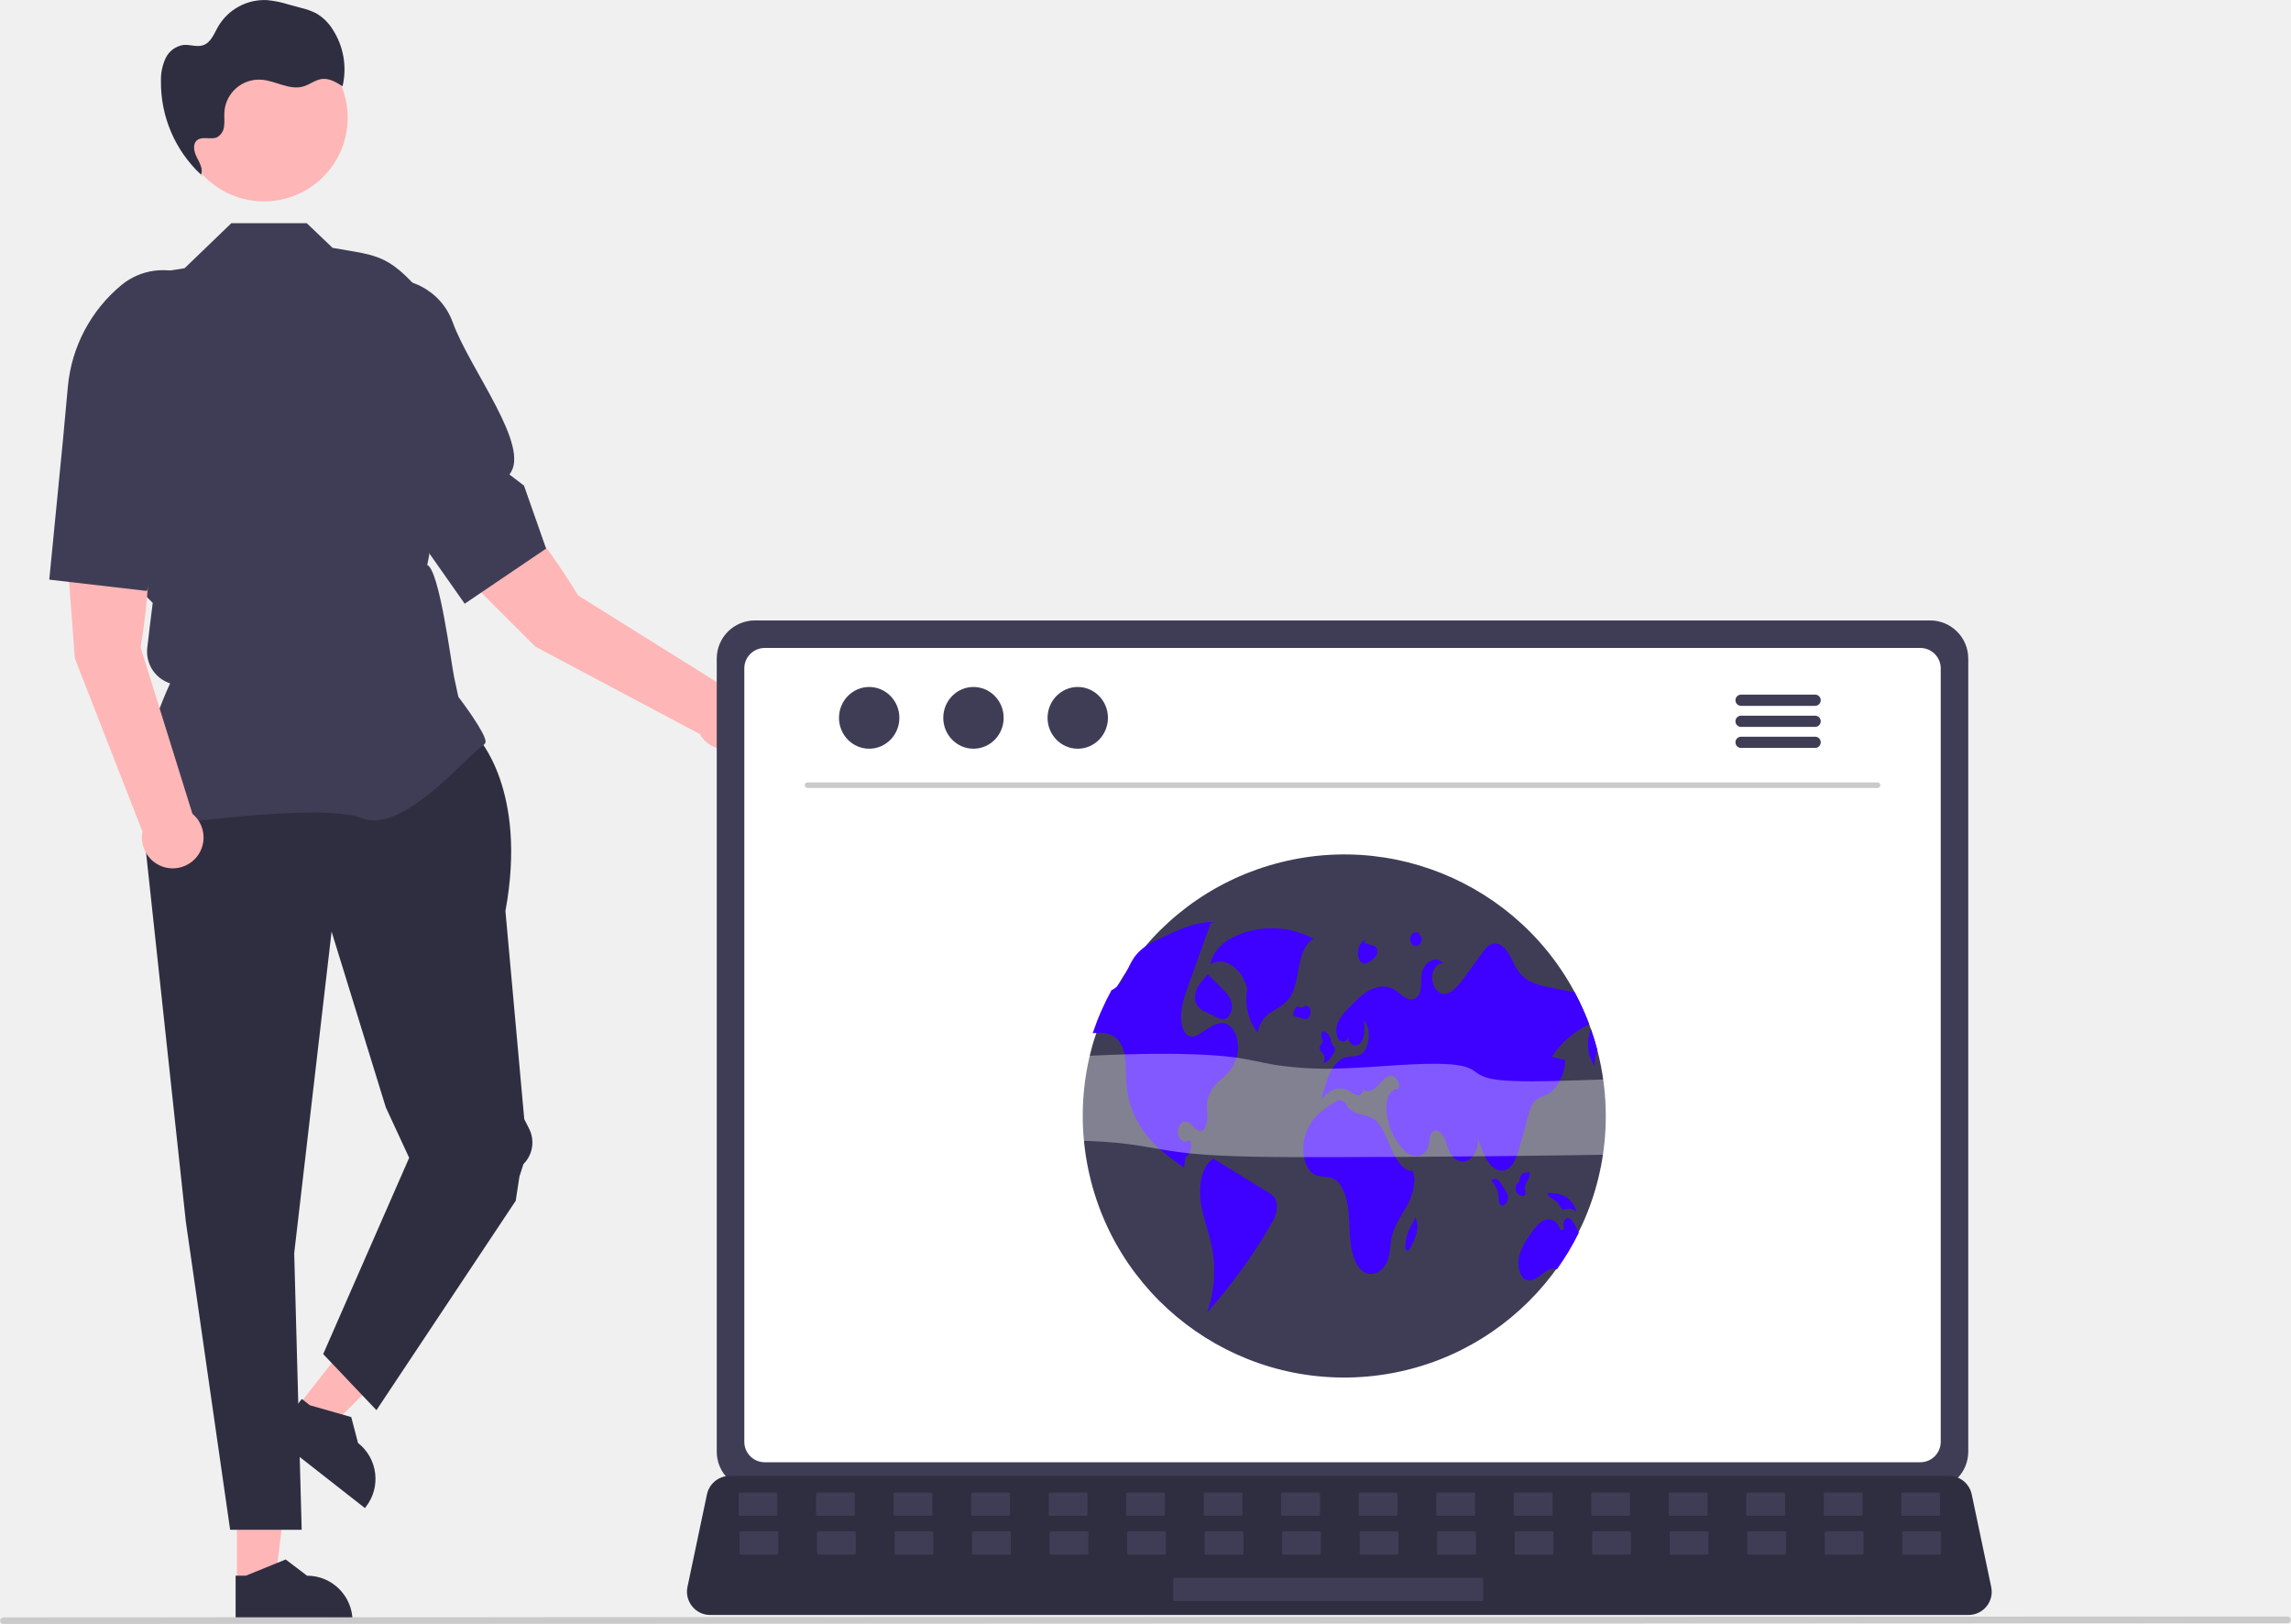
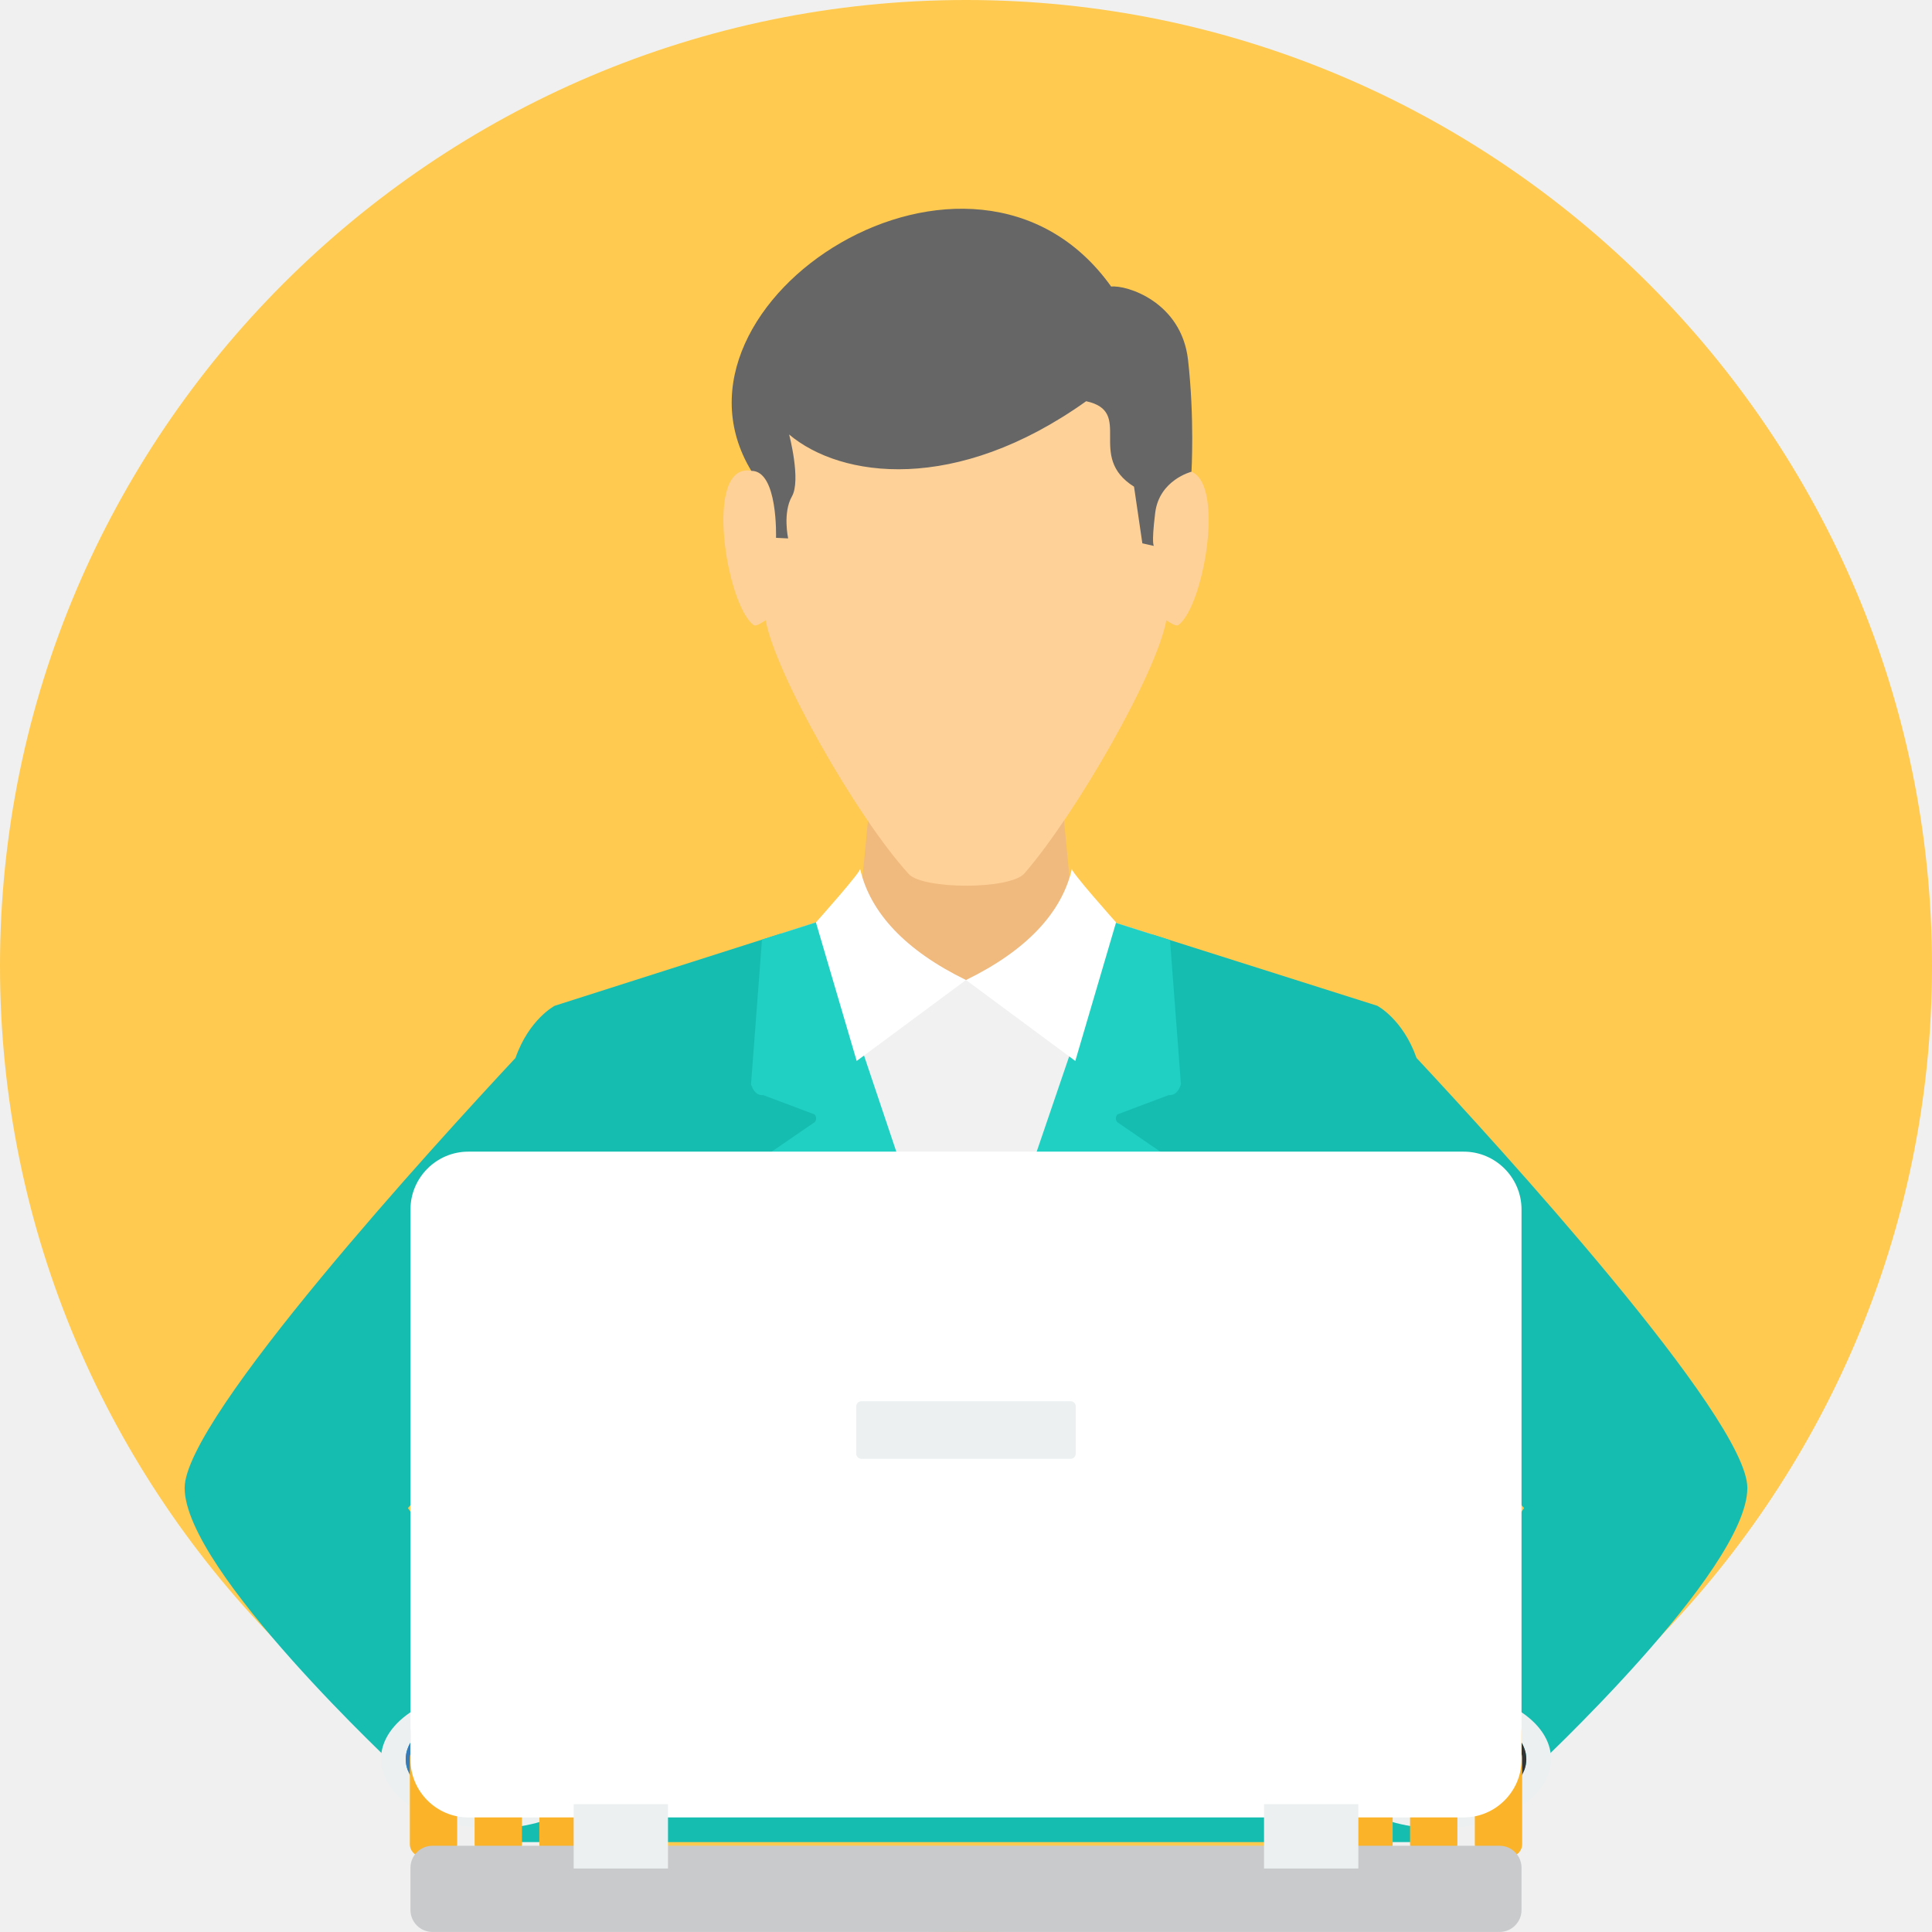
- <svg xmlns="http://www.w3.org/2000/svg" data-name="Layer 1" width="829.131" height="587.676" viewBox="0 0 829.131 587.676">
-   <polygon points="85.757 572.858 99.518 572.857 106.065 519.775 85.754 519.776 85.757 572.858" fill="#ffb6b6" />
-   <path d="M270.706,743.376l42.319-.002v-.535a16.473,16.473,0,0,0-16.472-16.472h-.001l-7.73-5.865-14.423,5.865-3.694 0Z" transform="translate(-185.4343 -156.1618)" fill="#2f2e41" />
-   <polygon points="107.98 508.635 118.814 517.121 156.702 479.371 140.712 466.846 107.98 508.635" fill="#ffb6b6" />
-   <path d="M284.179,675.8l33.316,26.096.33-.421a16.473,16.473,0,0,0-2.809-23.125l-.001-.001-2.469-9.384L297.575,664.689l-2.908-2.278Z" transform="translate(-185.4343 -156.1618)" fill="#2f2e41" />
-   <path d="M358.205,422.937s18.265,18.941,10.147,62.912l6.815,75.288,1.759,3.485a11.051,11.051,0,0,1-2.052,12.793l0,0-1.449,4.493-1.353,8.794-50.397,75.765-19.279-20.294,31.118-71.029L325.058,556.878l-19.618-63.588L291.911,609.642l2.706,100.118h-25.895L252.676,598.142,235.764,441.201l8.797-18.265Z" transform="translate(-185.4343 -156.1618)" fill="#2f2e41" />
-   <path d="M239.981,455.482l-.185-.259c-9.856-13.799,4.968-46.958,7.203-51.765h0a12.068,12.068,0,0,1-8.26-12.889l.964-8.193,1.005-8.036-7.197-7.197-.02-.179-4.142-36.242-6.022-24.072a52.848,52.848,0,0,1,15-51.216l13.921-2.21,16.918-16.301h27.282l9.354,8.937c17.463,3.063,20.463,2.063,35.463,20.063l-6.816,55.962-1.7,7.699.005,10.442,4.323,4.804a14.95,14.95,0,0,1,3.546,12.932l-.568,2.842h0c4.458,1.911,8.713,35.866,9.729,40.608l1.518,7.085c1.299,1.714,9.873,13.146,9.873,16.271,0,.469-.346.923-1.09,1.426-5.843,3.956-29.137,32.023-43.431,26.303-15.225-6.088-75.747,3.045-76.357,3.138Z" transform="translate(-185.4343 -156.1618)" fill="#3f3d56" />
-   <path d="M236.316,390.407s7.006-39.595-.052-54.485l-28,2,4.261,56.487,24.477,62.717a11.154,11.154,0,1,0,18.078-6.463Z" transform="translate(-185.4343 -156.1618)" fill="#ffb6b6" />
-   <path d="M208.264,314.922l1.733-18.871a54.107,54.107,0,0,1,19.403-36.752l0,0a23.687,23.687,0,0,1,24.787-3.272h0a23.631,23.631,0,0,1,12.205,29.866c-6.472,16.972-4.135,34.921-16.753,37.109l1.371,6.522-12.407,40.49-35.338-4.094Z" transform="translate(-185.4343 -156.1618)" fill="#3f3d56" />
-   <path d="M394.641,371.641s-20.509-34.586-35.571-41.272L339.147,350.145l40.067,40.044,59.456,31.584a11.154,11.154,0,1,0,9.491-16.689Z" transform="translate(-185.4343 -156.1618)" fill="#ffb6b6" />
-   <path d="M324.148,332.708l-10.993-15.437a54.107,54.107,0,0,1-9.258-40.515l0,0a23.687,23.687,0,0,1,16.658-18.645h0a23.631,23.631,0,0,1,28.729,14.683c6.162,17.087,28.639,45.17,20.499,55.058l5.293,4.051,7.999,22.787L353.616,374.632Z" transform="translate(-185.4343 -156.1618)" fill="#3f3d56" />
-   <circle cx="95.531" cy="42.587" r="30.299" fill="#ffb6b6" />
-   <path d="M258.977,220.105c-.264-.232-.514-.48-.773-.718-.009.024-.011.05-.021.074Z" transform="translate(-185.4343 -156.1618)" fill="#2f2e41" />
-   <path d="M305.795,166.753a17.182,17.182,0,0,0-6.067-5.85,25.38,25.38,0,0,0-5.304-1.879l-4.795-1.308a38.013,38.013,0,0,0-7.544-1.519,19.418,19.418,0,0,0-17.737,9.623c-1.449,2.57-2.611,5.772-5.407,6.712-2.255.758-4.714-.311-7.084-.104a8.53,8.53,0,0,0-6.476,4.77,18.38,18.38,0,0,0-1.699,8.141,45.619,45.619,0,0,0,14.522,34.048c.782-2.061-.506-4.287-1.524-6.259-1.03-1.995-1.667-4.777.059-6.214,1.92-1.599,4.996-.048,7.267-1.091a5.073,5.073,0,0,0,2.536-4.077c.22-1.657-.01-3.341.094-5.009a12.542,12.542,0,0,1,13.412-11.73c5.168.369,10.184,3.901,15.158,2.448,2.335-.682,4.326-2.418,6.741-2.711,2.674-.324,5.19,1.186,7.461,2.635A26.596,26.596,0,0,0,305.795,166.753Z" transform="translate(-185.4343 -156.1618)" fill="#2f2e41" />
-   <path d="M410.834,726.353l-7.71-12.39-1.54,7.08c-.27,1.24-.54,2.5-.79,3.75-2.19-1.87-4.52-3.6-6.8-5.26q-10.5-7.62-20.99-15.26l2.19,12.7c1.35,7.82,2.76,15.8,6.1,22.95.37.81.77,1.61,1.2,2.39h32.54a10.487,10.487,0,0,0,.54-2.24.775.775,0,0,0,.01-.15C416.094,735.073,413.414,730.503,410.834,726.353Z" transform="translate(-185.4343 -156.1618)" fill="#f0f0f0" />
-   <path d="M974.916,712.972l-13.985-22.474-2.793,12.842c-.49,2.249-.98,4.535-1.433,6.802-3.972-3.392-8.199-6.53-12.334-9.541q-19.046-13.822-38.074-27.68l3.972,23.036c2.449,14.185,5.007,28.659,11.065,41.628.671,1.469,1.397,2.921,2.177,4.335h59.024a19.024,19.024,0,0,0,.98-4.063,1.405,1.405,0,0,0,.018-.272C984.458,728.789,979.596,720.5,974.916,712.972Z" transform="translate(-185.4343 -156.1618)" fill="#f0f0f0" />
-   <path d="M1013.375,743.531l-826.75.307a1.191,1.191,0,0,1,0-2.381l826.75-.307a1.191,1.191,0,0,1,0,2.381Z" transform="translate(-185.4343 -156.1618)" fill="#cacaca" />
-   <path d="M444.832,394.459V681.483A13.806,13.806,0,0,0,458.627,695.278h425.34a13.806,13.806,0,0,0,13.795-13.795V394.459A13.812,13.812,0,0,0,883.967,380.68H458.627A13.812,13.812,0,0,0,444.832,394.459Z" transform="translate(-185.4343 -156.1618)" fill="#3f3d56" />
-   <path d="M454.81,398.031v279.912a7.385,7.385,0,0,0,7.373,7.373H880.426a7.385,7.385,0,0,0,7.373-7.373v-279.912a7.389,7.389,0,0,0-7.373-7.388H462.183A7.389,7.389,0,0,0,454.81,398.031Z" transform="translate(-185.4343 -156.1618)" fill="#fff" />
-   <path d="M435.937,737.461a8.272,8.272,0,0,0,6.509,3.114h455.439a8.381,8.381,0,0,0,8.192-10.1l-7.07-33.581a8.396,8.396,0,0,0-5.218-6.088,8.121,8.121,0,0,0-2.974-.561H449.487a8.12,8.12,0,0,0-2.974.561,8.395,8.395,0,0,0-5.218,6.088l-7.07,33.581A8.374,8.374,0,0,0,435.937,737.461Z" transform="translate(-185.4343 -156.1618)" fill="#2f2e41" />
-   <rect x="873.553" y="696.293" width="14.027" height="8.416" rx="0.488" transform="translate(1575.698 1244.84) rotate(-180)" fill="#3f3d56" />
-   <rect x="845.498" y="696.293" width="14.027" height="8.416" rx="0.488" transform="translate(1519.589 1244.84) rotate(-180)" fill="#3f3d56" />
-   <rect x="817.443" y="696.293" width="14.027" height="8.416" rx="0.488" transform="translate(1463.48 1244.84) rotate(-180)" fill="#3f3d56" />
-   <rect x="789.389" y="696.293" width="14.027" height="8.416" rx="0.488" transform="translate(1407.37 1244.84) rotate(-180)" fill="#3f3d56" />
-   <rect x="761.334" y="696.293" width="14.027" height="8.416" rx="0.488" transform="translate(1351.261 1244.84) rotate(-180)" fill="#3f3d56" />
-   <rect x="733.279" y="696.293" width="14.027" height="8.416" rx="0.488" transform="translate(1295.152 1244.84) rotate(-180)" fill="#3f3d56" />
-   <rect x="705.225" y="696.293" width="14.027" height="8.416" rx="0.488" transform="translate(1239.043 1244.84) rotate(-180)" fill="#3f3d56" />
-   <rect x="677.17" y="696.293" width="14.027" height="8.416" rx="0.488" transform="translate(1182.933 1244.84) rotate(-180)" fill="#3f3d56" />
-   <rect x="649.115" y="696.293" width="14.027" height="8.416" rx="0.488" transform="translate(1126.824 1244.84) rotate(-180)" fill="#3f3d56" />
-   <rect x="621.061" y="696.293" width="14.027" height="8.416" rx="0.488" transform="translate(1070.715 1244.84) rotate(-180)" fill="#3f3d56" />
-   <rect x="593.006" y="696.293" width="14.027" height="8.416" rx="0.488" transform="translate(1014.605 1244.84) rotate(-180)" fill="#3f3d56" />
-   <rect x="564.952" y="696.293" width="14.027" height="8.416" rx="0.488" transform="translate(958.4961 1244.84) rotate(-180)" fill="#3f3d56" />
-   <rect x="536.897" y="696.293" width="14.027" height="8.416" rx="0.488" transform="translate(902.3868 1244.84) rotate(-180)" fill="#3f3d56" />
-   <rect x="508.842" y="696.293" width="14.027" height="8.416" rx="0.488" transform="translate(846.2776 1244.84) rotate(-180)" fill="#3f3d56" />
-   <rect x="480.788" y="696.293" width="14.027" height="8.416" rx="0.488" transform="translate(790.1683 1244.84) rotate(-180)" fill="#3f3d56" />
-   <rect x="452.733" y="696.293" width="14.027" height="8.416" rx="0.488" transform="translate(734.059 1244.84) rotate(-180)" fill="#3f3d56" />
-   <rect x="873.884" y="710.32" width="14.027" height="8.416" rx="0.488" transform="translate(1576.361 1272.894) rotate(-180)" fill="#3f3d56" />
-   <rect x="845.829" y="710.32" width="14.027" height="8.416" rx="0.488" transform="translate(1520.252 1272.894) rotate(-180)" fill="#3f3d56" />
-   <rect x="817.775" y="710.32" width="14.027" height="8.416" rx="0.488" transform="translate(1464.143 1272.894) rotate(-180)" fill="#3f3d56" />
-   <rect x="789.72" y="710.32" width="14.027" height="8.416" rx="0.488" transform="translate(1408.033 1272.894) rotate(-180)" fill="#3f3d56" />
-   <rect x="761.666" y="710.32" width="14.027" height="8.416" rx="0.488" transform="translate(1351.924 1272.894) rotate(-180)" fill="#3f3d56" />
-   <rect x="733.611" y="710.32" width="14.027" height="8.416" rx="0.488" transform="translate(1295.815 1272.894) rotate(-180)" fill="#3f3d56" />
-   <rect x="705.556" y="710.32" width="14.027" height="8.416" rx="0.488" transform="translate(1239.706 1272.894) rotate(-180)" fill="#3f3d56" />
-   <rect x="677.502" y="710.32" width="14.027" height="8.416" rx="0.488" transform="translate(1183.596 1272.894) rotate(-180)" fill="#3f3d56" />
-   <rect x="649.447" y="710.32" width="14.027" height="8.416" rx="0.488" transform="translate(1127.487 1272.894) rotate(-180)" fill="#3f3d56" />
-   <rect x="621.392" y="710.32" width="14.027" height="8.416" rx="0.488" transform="translate(1071.378 1272.894) rotate(-180)" fill="#3f3d56" />
-   <rect x="593.338" y="710.32" width="14.027" height="8.416" rx="0.488" transform="translate(1015.268 1272.894) rotate(-180)" fill="#3f3d56" />
-   <rect x="565.283" y="710.32" width="14.027" height="8.416" rx="0.488" transform="translate(959.1591 1272.894) rotate(-180)" fill="#3f3d56" />
-   <rect x="537.228" y="710.32" width="14.027" height="8.416" rx="0.488" transform="translate(903.0498 1272.894) rotate(-180)" fill="#3f3d56" />
-   <rect x="509.174" y="710.32" width="14.027" height="8.416" rx="0.488" transform="translate(846.9406 1272.894) rotate(-180)" fill="#3f3d56" />
-   <rect x="481.119" y="710.32" width="14.027" height="8.416" rx="0.488" transform="translate(790.8313 1272.894) rotate(-180)" fill="#3f3d56" />
-   <rect x="453.065" y="710.32" width="14.027" height="8.416" rx="0.488" transform="translate(734.722 1272.894) rotate(-180)" fill="#3f3d56" />
-   <rect x="610.031" y="727.153" width="112.219" height="8.416" rx="0.488" transform="translate(1146.845 1306.56) rotate(-180)" fill="#3f3d56" />
-   <path d="M766.585,560.202a94.642,94.642,0,1,1-5.992-33.327c.206.556.408,1.112.603,1.673v.005q1.31,3.7,2.308,7.538A95.286,95.286,0,0,1,766.585,560.202Z" transform="translate(-185.4343 -156.1618)" fill="#3f3d56" />
-   <path d="M660.88,495.918a31.968,31.968,0,0,0-28.065-1.148c-3.924,1.708-8.056,4.771-9.365,10.303,5.294-3.124,12.148,1.812,13.51,9.732l-.318.088c-.72,5.485.887,11.457,3.997,14.859a10.451,10.451,0,0,1,5.016-7.44c2.285-1.502,4.813-2.593,6.557-5.175,2.068-3.061,2.593-7.534,3.414-11.615S658.005,497.055,660.88,495.918Z" transform="translate(-185.4343 -156.1618)" fill="#3e00ff" />
-   <path d="M631.245,542.596c-1.466,2.202-3.425,3.584-5.182,5.304a11.93,11.93,0,0,0-3.769,7.045c-.222,1.916.122,3.864.074,5.802-.048,1.937-.693,4.118-2.011,4.6-2.08.752-3.668-3.112-5.807-3.382-1.699-.212-3.229,2.461-2.737,4.78s2.805,3.345,4.134,1.831c1.202,2.017.355,5.675-1.45,6.294-.191,1.27-.381,2.536-.566,3.806-4.563-3.192-9.173-6.437-13.053-11.111a33.725,33.725,0,0,1-7.686-18.167c-.503-5.373.243-11.518-2.223-15.652-1.974-3.308-5.362-4.039-8.411-3.832-.556.037-1.117.101-1.673.169a94.237,94.237,0,0,1,6.823-15.615,6.685,6.685,0,0,0,1.71-1.064c2.837-2.408,4.097-7.284,6.4-10.655q.222-.326.461-.635c2.356-3.075,5.51-4.658,8.559-6.13,6.749-3.277,13.694-6.595,20.819-6.14l-2.027.196q-3.549,9.941-7.104,19.882-.54,1.524-1.09,3.054c-1.345,3.769-2.731,7.781-2.525,12,.122,2.498.99,5.166,2.641,6.024,1.54.794,3.224-.18,4.711-1.143.63-.402,1.255-.805,1.884-1.212,2.26-1.456,4.764-2.948,7.151-1.974,2.186.889,3.801,3.859,4.108,7.061A14.117,14.117,0,0,1,631.245,542.596Z" transform="translate(-185.4343 -156.1618)" fill="#3e00ff" />
-   <path d="M644.688,587.842q-9.902-6.097-19.804-12.193l.112-.289c-4.104,1.563-5.808,8.859-5.13,14.825s2.978,11.3,4.14,17.113a45.425,45.425,0,0,1-1.713,23.835A195.205,195.205,0,0,0,645.224,599.536a16.905,16.905,0,0,0,2.074-4.599,7.317,7.317,0,0,0-.485-5.204A5.794,5.794,0,0,0,644.688,587.842Z" transform="translate(-185.4343 -156.1618)" fill="#3e00ff" />
-   <path d="M618.634,513.897a7.299,7.299,0,0,0-.335,5.308,5.884,5.884,0,0,0,3.287,3.045l3.648,1.808c1.213.601,2.521,1.209,3.758.714,1.492-.597,2.527-2.936,2.259-5.107-.285-2.311-1.741-3.9-3.088-5.254q-2.828-2.841-5.655-5.683l-1.062,1.301A14.189,14.189,0,0,0,618.634,513.897Z" transform="translate(-185.4343 -156.1618)" fill="#3e00ff" />
-   <path d="M747.031,538.6q2.461.58,4.923,1.159c-.286,5.542-3.033,10.671-6.717,12.529-1.535.773-3.245,1.059-4.515,2.504-1.149,1.313-1.731,3.356-2.266,5.309q-1.405,5.113-2.811,10.227c-1.006,3.674-2.297,7.755-4.912,9.078-2.244,1.138-4.812-.254-6.537-2.589-1.726-2.334-2.779-5.473-3.801-8.533.064,3.335-1.487,6.606-3.684,7.765-2.202,1.159-4.881.111-6.352-2.477-1.059-1.858-1.498-4.309-2.536-6.193-1.037-1.884-3.213-2.964-4.346-1.196-.746,1.175-.651,2.975-1.022,4.468a4.851,4.851,0,0,1-4.055,3.901,6.761,6.761,0,0,1-4.854-2.218,21.988,21.988,0,0,1-6.029-12.159,14.505,14.505,0,0,1,.169-6.648c.651-2.059,2.223-3.647,3.785-3.255,1.027-2.17-1-5.05-2.827-4.796-1.832.254-3.266,2.218-4.769,3.727-1.498,1.509-3.594,2.604-5.103,1.106a2.07,2.07,0,0,1-2.101,2.197,7.506,7.506,0,0,1-2.737-1.45c-3.457-2.154-7.845-.725-10.301,3.351,1.535-6.532,3.785-14.027,8.501-15.562,1.927-.63,4.028-.111,5.849-1.202,3.224-1.932,3.875-9.232,1.09-12.243.355,2.848.286,6.172-1.217,8.12-1.503,1.948-4.658.677-4.468-2.202a1.929,1.929,0,0,1-3.589.762c-1-1.524-.916-4.018-.206-5.838a13.752,13.752,0,0,1,3.086-4.383c2.514-2.694,5.066-5.42,7.977-7.114,2.917-1.694,6.283-2.265,9.205-.582,1.54.889,2.896,2.371,4.468,3.155a3.311,3.311,0,0,0,4.611-1.154c1.17-2.054.619-5.103,1.053-7.67.778-4.536,5.314-6.659,7.829-3.663-1.879-.482-3.822,1.742-4.055,4.436-.238,2.694,1.122,5.415,2.943,6.23,3.06,1.355,6.056-2.054,8.369-5.209q3.621-4.955,7.252-9.904a11.969,11.969,0,0,1,1.297-1.577,4.173,4.173,0,0,1,5.701-.116c2.446,1.996,3.594,6.087,5.6,8.903,2.911,4.092,7.268,5.087,11.322,5.881q4.534.881,9.073,1.773a94.005,94.005,0,0,1,5.267,11.63A31.875,31.875,0,0,0,747.031,538.6Z" transform="translate(-185.4343 -156.1618)" fill="#3e00ff" />
-   <path d="M763.504,536.091a19.079,19.079,0,0,0-1.006,5.669c-2.594-3.165-3.007-9.099-1.302-13.207Q762.506,532.253,763.504,536.091Z" transform="translate(-185.4343 -156.1618)" fill="#3e00ff" />
-   <path d="M756.803,602.289a94.895,94.895,0,0,1-7.887,13.196c-1.906-.815-3.954.64-5.738,2.006-1.863,1.429-4.102,2.821-6.013,1.519-1.953-1.334-2.583-5.066-1.964-8.025a21.382,21.382,0,0,1,3.663-7.538c1.588-2.371,3.287-4.833,5.494-5.754,2.213-.921,5.055.381,5.701,3.525l1.567-.053c-.879-1.207-.418-3.705.762-4.145,1.36-.513,2.541,1.355,3.345,3.007C756.093,600.775,756.459,601.527,756.803,602.289Z" transform="translate(-185.4343 -156.1618)" fill="#3e00ff" />
-   <path d="M696.794,579.931c-3.368.212-6.035-3.934-7.808-8.013s-3.39-8.743-6.429-10.819c-1.736-1.186-3.716-1.349-5.599-1.924a6.933,6.933,0,0,1-4.755-4.186l-2.136-.863a32.084,32.084,0,0,0-8.111,5.783,18.128,18.128,0,0,0-4.833,10.566c-.408,4.276,1.099,9.044,3.915,10.651,2.225,1.269,4.815.469,7.069,1.631,2.816,1.452,4.487,5.669,5.12,9.833s.472,8.491.925,12.703,1.701,8.593,4.283,10.751c3.231,2.701,7.973.457,9.423-4.46.711-2.411.687-5.132,1.219-7.636.937-4.408,3.464-7.679,5.469-11.295S698.128,584.127,696.794,579.931Z" transform="translate(-185.4343 -156.1618)" fill="#3e00ff" />
-   <path d="M663.516,536.614a8.989,8.989,0,0,1,.877.931,3.059,3.059,0,0,1-.054,3.159,2.939,2.939,0,0,0,2.104-1.07,13.528,13.528,0,0,0,1.614-2.273,2.477,2.477,0,0,0,.476-1.983c-.159-.454-.535-.648-.799-.989a6.722,6.722,0,0,1-.738-2.144,3.866,3.866,0,0,0-2.802-2.953l.169.032a1.601,1.601,0,0,0-.75,1.705c.102.661.527,1.209.484,1.883-.061.969-1.029,1.423-1.089,2.392A1.849,1.849,0,0,0,663.516,536.614Z" transform="translate(-185.4343 -156.1618)" fill="#3e00ff" />
-   <path d="M657.745,520.152l.015-.003a2.697,2.697,0,0,0,.287-.306Z" transform="translate(-185.4343 -156.1618)" fill="#3e00ff" />
-   <path d="M658.755,524.699a2.937,2.937,0,0,0,.914-2.911c-.245-1.102-1.111-1.842-1.909-1.639a1.946,1.946,0,0,1-1.809.533c-.494-.127-1.036-.455-1.464-.082a2.217,2.217,0,0,0-.499.974q-.238.73-.476,1.46a.921.921,0,0,0-.056.553.469.469,0,0,0,.359.286q1.427.421,2.853.841A2.458,2.458,0,0,0,658.755,524.699Z" transform="translate(-185.4343 -156.1618)" fill="#3e00ff" />
-   <path d="M730.555,587.478q-.659-1.08-1.319-2.159a7.214,7.214,0,0,0-1.738-2.182,1.54,1.54,0,0,0-2.192.22l.054.411a9.285,9.285,0,0,1,2.317,4.52c.1.736.065,1.497.153,2.236a2.607,2.607,0,0,0,.815,1.823c.692.462,1.505-.219,1.998-1.051a3.62,3.62,0,0,0,.561-2.305A4.041,4.041,0,0,0,730.555,587.478Z" transform="translate(-185.4343 -156.1618)" fill="#3e00ff" />
-   <path d="M737.452,588.414a4.984,4.984,0,0,0-.161-2.01,4.411,4.411,0,0,1,.671-2.501,8.13,8.13,0,0,0,1.046-2.293,1.918,1.918,0,0,0-.05-1.123c-.146-.327-.498-.476-.7-.217l.433.279a3.94,3.94,0,0,0-1.756.085,2.173,2.173,0,0,0-1.331,1.5,9.282,9.282,0,0,1-.349,1.556c-.258.53-.758.707-1.072,1.173a2.804,2.804,0,0,0,.044,2.663,3.109,3.109,0,0,0,1.759,1.383C736.514,589.099,737.21,589.109,737.452,588.414Z" transform="translate(-185.4343 -156.1618)" fill="#3e00ff" />
-   <path d="M749.734,592.12a6.042,6.042,0,0,0,.761,1.397c.588.592,1.387.228,2.1.084a3.632,3.632,0,0,1,3.455,1.386,8.793,8.793,0,0,0-5.057-6.31,14.857,14.857,0,0,0-5.201-.813l-.302.077C746.259,590.182,748.676,590.131,749.734,592.12Z" transform="translate(-185.4343 -156.1618)" fill="#3e00ff" />
-   <path d="M697.716,596.702l.004.01.088-.169Z" transform="translate(-185.4343 -156.1618)" fill="#3e00ff" />
-   <path d="M695.852,600.309a16.555,16.555,0,0,0-1.045,2.296,19.986,19.986,0,0,0-.758,3.929c-.095.757-.124,1.724.351,2.093a.673.673,0,0,0,.88-.12,3.482,3.482,0,0,0,.638-.949,21.852,21.852,0,0,0,2.154-5.113,8.897,8.897,0,0,0-.353-5.734Q696.786,598.511,695.852,600.309Z" transform="translate(-185.4343 -156.1618)" fill="#3e00ff" />
-   <path d="M677.878,504.227a2.121,2.121,0,0,0,2.286.446,7.548,7.548,0,0,0,2.151-1.421,5.061,5.061,0,0,0,1.304-1.422,2.885,2.885,0,0,0,.267-2.198,2.232,2.232,0,0,0-1.701-1.346q-1.583-.47-3.167-.939l.764-.688c-.786-.422-1.655.361-2.146,1.33a7.159,7.159,0,0,0-.651,2.005A5.148,5.148,0,0,0,677.878,504.227Z" transform="translate(-185.4343 -156.1618)" fill="#3e00ff" />
-   <path d="M696.516,497.97a1.744,1.744,0,0,0,2.377.193,2.657,2.657,0,0,0,1.051-1.893c.075-.83-.336-1.753-.922-1.825l.134-.777c-1.13-.204-2.52-.245-3.125,1.127A3.221,3.221,0,0,0,696.516,497.97Z" transform="translate(-185.4343 -156.1618)" fill="#3e00ff" />
-   <path d="M864.966,441.316H477.643a1.016,1.016,0,0,1,0-2.031H864.966a1.016,1.016,0,0,1,0,2.031Z" transform="translate(-185.4343 -156.1618)" fill="#cacaca" />
-   <ellipse cx="314.564" cy="259.771" rx="10.925" ry="11.169" fill="#3f3d56" />
-   <ellipse cx="352.306" cy="259.771" rx="10.925" ry="11.169" fill="#3f3d56" />
-   <ellipse cx="390.048" cy="259.771" rx="10.925" ry="11.169" fill="#3f3d56" />
-   <path d="M842.349,407.532h-26.81a2.03,2.03,0,0,0,0,4.06h26.81a2.03,2.03,0,0,0,0-4.06Z" transform="translate(-185.4343 -156.1618)" fill="#3f3d56" />
-   <path d="M842.349,415.152h-26.81a2.03,2.03,0,0,0,0,4.06h26.81a2.03,2.03,0,0,0,0-4.06Z" transform="translate(-185.4343 -156.1618)" fill="#3f3d56" />
-   <path d="M842.349,422.762h-26.81a2.03,2.03,0,0,0,0,4.06h26.81a2.03,2.03,0,0,0,0-4.06Z" transform="translate(-185.4343 -156.1618)" fill="#3f3d56" />
-   <g opacity="0.35">
-     <path d="M875.228,564.896c6.234-2.718-6.409-4.3-20.752-4.821s-31.695-.491-40.861-1.971c-8.865-1.431-8.212-3.976-8.958-6.281s-4.154-4.67-17.987-5.182c-17.238-.639-45.664,1.82-58.677.344-12.143-1.377-4.925-5.697-22.632-5.863-10.111-.094-23.137,1.33-34.388,1.674a125.358,125.358,0,0,1-23.861-1.244c-5.484-.898-9.303-2.037-15.475-2.831-16.203-2.083-47.905-1.383-76.199,1.287s-52.548,7.046-66.227,11.381S471.754,559.99,474.941,563.609c2.035,2.311,7.241,4.472,19.87,5.4,23.623,1.737,65.68-1.253,90.09.327,13.605.881,19.64,3.064,31.577,4.259,12.824,1.284,31.597,1.352,50.042,1.321,38.404-.063,77.79-.458,117.953-1.182,16.775-.302,34.352-.695,52.202-2.136s36.056-4.219,39.822-6.825" transform="translate(-185.4343 -156.1618)" fill="#fff" />
+ <svg xmlns="http://www.w3.org/2000/svg" version="1.1" id="Layer_1" x="0px" y="0px" viewBox="0 0 512 512" style="enable-background:new 0 0 512 512;" xml:space="preserve">
+   <path style="fill:#FFCA4F;" d="M256.001,512C397,512,512,397,512,255.999C512,115,397,0,256.001,0C115.001,0,0,115,0,255.999  C0,397,115.001,512,256.001,512z" />
+   <path style="fill:#F0B97D;" d="M232.114,195.655h9.489h28.786h9.49l3.869,40.257l6.872,5.515l14.495,9.226l-49.119,116.022  l-49.117-116.022l14.495-9.226l6.875-5.512L232.114,195.655L232.114,195.655z" />
+   <path style="fill:#15BDB1;" d="M217.035,244.188l-70.026,22.349c0,0-6.813,3.547-10.407,13.839  c-20.859,22.349-87.672,95.388-87.672,113.931c0,21.974,57.028,74.9,57.028,74.9h27.068v18.966h122.971h122.973v-18.966h27.07  c0,0,57.027-52.926,57.027-74.9c0-18.548-66.823-91.592-87.675-113.938c-3.599-10.285-10.406-13.831-10.406-13.831l-69.548-22.044  l-5.901,17.307l-33.54-1.628l-33.052,1.605L217.035,244.188L217.035,244.188z M133.026,372.228L133.026,372.228l8.679,34.62  l-1.535,36.574l-7.144-8.176l-24.923-35.601L133.026,372.228L133.026,372.228z M378.97,435.248L378.97,435.248l-7.14,7.734  l-1.538-42.486l8.678-28.272l24.927,27.422L378.97,435.248z" />
+   <path style="fill:#F1F1F1;" d="M216.356,244.406l-9.421,3.005l49.061,119.265l49.497-118.996l-10.056-3.186l-24.63,15.221h-29.529  L216.356,244.406L216.356,244.406z" />
+   <path style="fill:#20D0C2;" d="M217.035,244.188l-15.106,4.822l-2.901,38.325c0,0,0.799,3.15,3.197,2.867l13.632,5.124  c0,0,0.892,0.894,0.094,2.021l-11.667,7.994l40.308,75.966c3.774,0.218,7.577,0.328,11.403,0.328c3.83,0,7.631-0.11,11.404-0.328  l40.308-75.966l-11.666-7.994c-0.798-1.127,0.093-2.021,0.093-2.021l13.631-5.124c2.4,0.283,3.199-2.867,3.199-2.867l-2.894-38.201  l-14.637-4.641l-39.44,115.663L217.035,244.188L217.035,244.188z" />
+   <path style="fill:#FED198;" d="M311.625,113.791c0,3.74,1.366,7.404,1.264,10.993c12.8-2.376,6.62,35.643-0.622,40.871  c-0.575,0.415-1.991-0.512-3.185-1.274c-2.512,13.985-23.951,51.349-37.582,67.076c-3.786,4.368-26.934,4.294-30.683,0.167  c-13.962-15.37-35.373-53.178-37.898-67.243c-1.197,0.763-2.612,1.689-3.186,1.274c-7.242-5.228-13.423-43.247-0.623-40.871  c-0.101-3.589,1.262-7.253,1.262-10.993C201.081,84.269,227.83,69.53,256,69.405C284.166,69.53,310.918,84.269,311.625,113.791  L311.625,113.791z" />
+   <path style="fill:#666666;" d="M294.474,75.946c4.035-0.469,18.617,3.997,20.366,19.424c1.752,15.428,0.913,29.641,0.913,29.641  s-8.541,2.158-9.617,10.913c-1.074,8.757-0.308,8.757-0.308,8.757l-3.093-0.694l-2.204-15.013  c-12.78-8.007,0.096-19.869-12.687-22.647c-34.522,24.605-64.981,20.395-78.717,8.819c0,0,3.207,12.107,0.734,16.422  c-2.472,4.318-0.996,11.12-0.996,11.12l-3.211-0.156c0,0,0.581-17.828-6.547-17.75C172.026,80.068,257.764,24.523,294.474,75.946  L294.474,75.946z" />
+   <g>
+     <path style="fill:#FFFFFF;" d="M227.915,230.164c1.003,0.071-11.69,14.279-11.69,14.279l10.804,36.723l28.969-21.454   C240.063,251.953,230.554,241.902,227.915,230.164L227.915,230.164z" />
+     <path style="fill:#FFFFFF;" d="M284.083,230.164c-1.001,0.071,11.688,14.279,11.688,14.279l-10.806,36.723l-28.967-21.454   C271.933,251.953,281.443,241.902,284.083,230.164L284.083,230.164z" />
  </g>
+   <path style="fill:#ECF0F1;" d="M130.528,447.85c16.332,0,29.569,8.218,29.569,18.354c0,10.135-13.237,18.354-29.569,18.354  s-29.569-8.22-29.569-18.354C100.959,456.068,114.196,447.85,130.528,447.85z M130.528,452.698L130.528,452.698  c-12.71,0-23.01,6.052-23.01,13.506c0,7.458,10.3,13.51,23.01,13.51c12.71,0,23.012-6.052,23.012-13.51  C153.539,458.75,143.238,452.698,130.528,452.698z" />
+   <path style="fill:#377BB9;" d="M130.528,479.712c12.674,0,23.012-6.067,23.012-13.506c0-7.44-10.338-13.508-23.012-13.508  c-12.674,0-23.01,6.068-23.01,13.508C107.517,473.644,117.854,479.712,130.528,479.712z" />
+   <path style="fill:#FBB429;" d="M121.164,473.92v14.791c0,1.834-1.498,3.335-3.336,3.335h-5.881c-1.835,0-3.336-1.501-3.336-3.335  v-22.889c0-0.35,0.055-0.687,0.156-1.005v-5.039c0-4.283,3.504-7.786,7.788-7.786h48.15c4.283,0,7.784,3.502,7.784,7.786v5.032  c0.105,0.319,0.159,0.659,0.159,1.013v22.889c0,1.834-1.499,3.335-3.336,3.335h-5.88c-1.836,0-3.336-1.501-3.336-3.335v-14.791  h-4.61v14.791c0,1.834-1.498,3.335-3.336,3.335h-5.881c-1.836,0-3.336-1.501-3.336-3.335v-14.791h-4.608v14.791  c0,1.834-1.501,3.335-3.336,3.335h-5.881c-1.838,0-3.336-1.501-3.336-3.335v-14.791L121.164,473.92L121.164,473.92z" />
+   <path style="fill:#ECF0F1;" d="M381.475,447.85c-16.329,0-29.568,8.218-29.568,18.354c0,10.135,13.238,18.354,29.568,18.354  c16.332,0,29.571-8.22,29.571-18.354C411.046,456.068,397.806,447.85,381.475,447.85z M381.475,452.698L381.475,452.698  c12.71,0,23.012,6.052,23.012,13.506c0,7.458-10.301,13.51-23.012,13.51c-12.71,0-23.009-6.052-23.009-13.51  C358.465,458.75,368.764,452.698,381.475,452.698z" />
+   <path style="fill:#333333;" d="M381.477,479.712c12.673,0,23.012-6.067,23.012-13.506c0-7.44-10.339-13.508-23.012-13.508  c-12.674,0-23.01,6.068-23.01,13.508C358.466,473.644,368.803,479.712,381.477,479.712z" />
+   <path style="fill:#FBB429;" d="M390.84,473.92v14.791c0,1.834,1.498,3.335,3.336,3.335h5.881c1.837,0,3.335-1.501,3.335-3.335  v-22.889c0-0.35-0.055-0.687-0.156-1.005v-5.039c0-4.283-3.502-7.786-7.786-7.786h-48.151c-4.283,0-7.786,3.502-7.786,7.786v5.032  c-0.105,0.319-0.158,0.659-0.158,1.013v22.889c0,1.834,1.498,3.335,3.335,3.335h5.882c1.834,0,3.335-1.501,3.335-3.335v-14.791  h4.609v14.791c0,1.834,1.501,3.335,3.336,3.335h5.881c1.838,0,3.336-1.501,3.336-3.335v-14.791h4.61v14.791  c0,1.834,1.499,3.335,3.336,3.335h5.881c1.835,0,3.333-1.501,3.333-3.335v-14.791L390.84,473.92L390.84,473.92z" />
+   <path style="fill:#FFFFFF;" d="M124.098,305.199h263.804c8.425,0,15.317,6.893,15.317,15.315v145.802  c0,8.423-6.892,15.318-15.317,15.318H124.098c-8.425,0-15.318-6.895-15.318-15.318V320.514  C108.78,312.092,115.673,305.199,124.098,305.199z" />
+   <path style="fill:#C8CACC;" d="M114.592,489.147h282.816c3.197,0,5.812,2.616,5.812,5.817v11.21c0,3.202-2.616,5.815-5.812,5.815  H114.592c-3.198,0-5.814-2.613-5.814-5.815v-11.21C108.778,491.763,111.394,489.147,114.592,489.147z" />
+   <g>
+     <path style="fill:#ECF0F1;" d="M152.027,478.126h24.998v17.044h-24.998V478.126z M334.979,478.126L334.979,478.126h24.998v17.044   h-24.998V478.126z" />
+     <path style="fill:#ECF0F1;" d="M228.266,371.341h55.466c0.745,0,1.351,0.606,1.351,1.351v12.556c0,0.744-0.606,1.349-1.351,1.349   h-55.466c-0.744,0-1.349-0.605-1.349-1.349v-12.556C226.918,371.947,227.522,371.341,228.266,371.341z" />
+   </g>
+   <g>
+ </g>
+   <g>
+ </g>
+   <g>
+ </g>
+   <g>
+ </g>
+   <g>
+ </g>
+   <g>
+ </g>
+   <g>
+ </g>
+   <g>
+ </g>
+   <g>
+ </g>
+   <g>
+ </g>
+   <g>
+ </g>
+   <g>
+ </g>
+   <g>
+ </g>
+   <g>
+ </g>
+   <g>
+ </g>
</svg>
